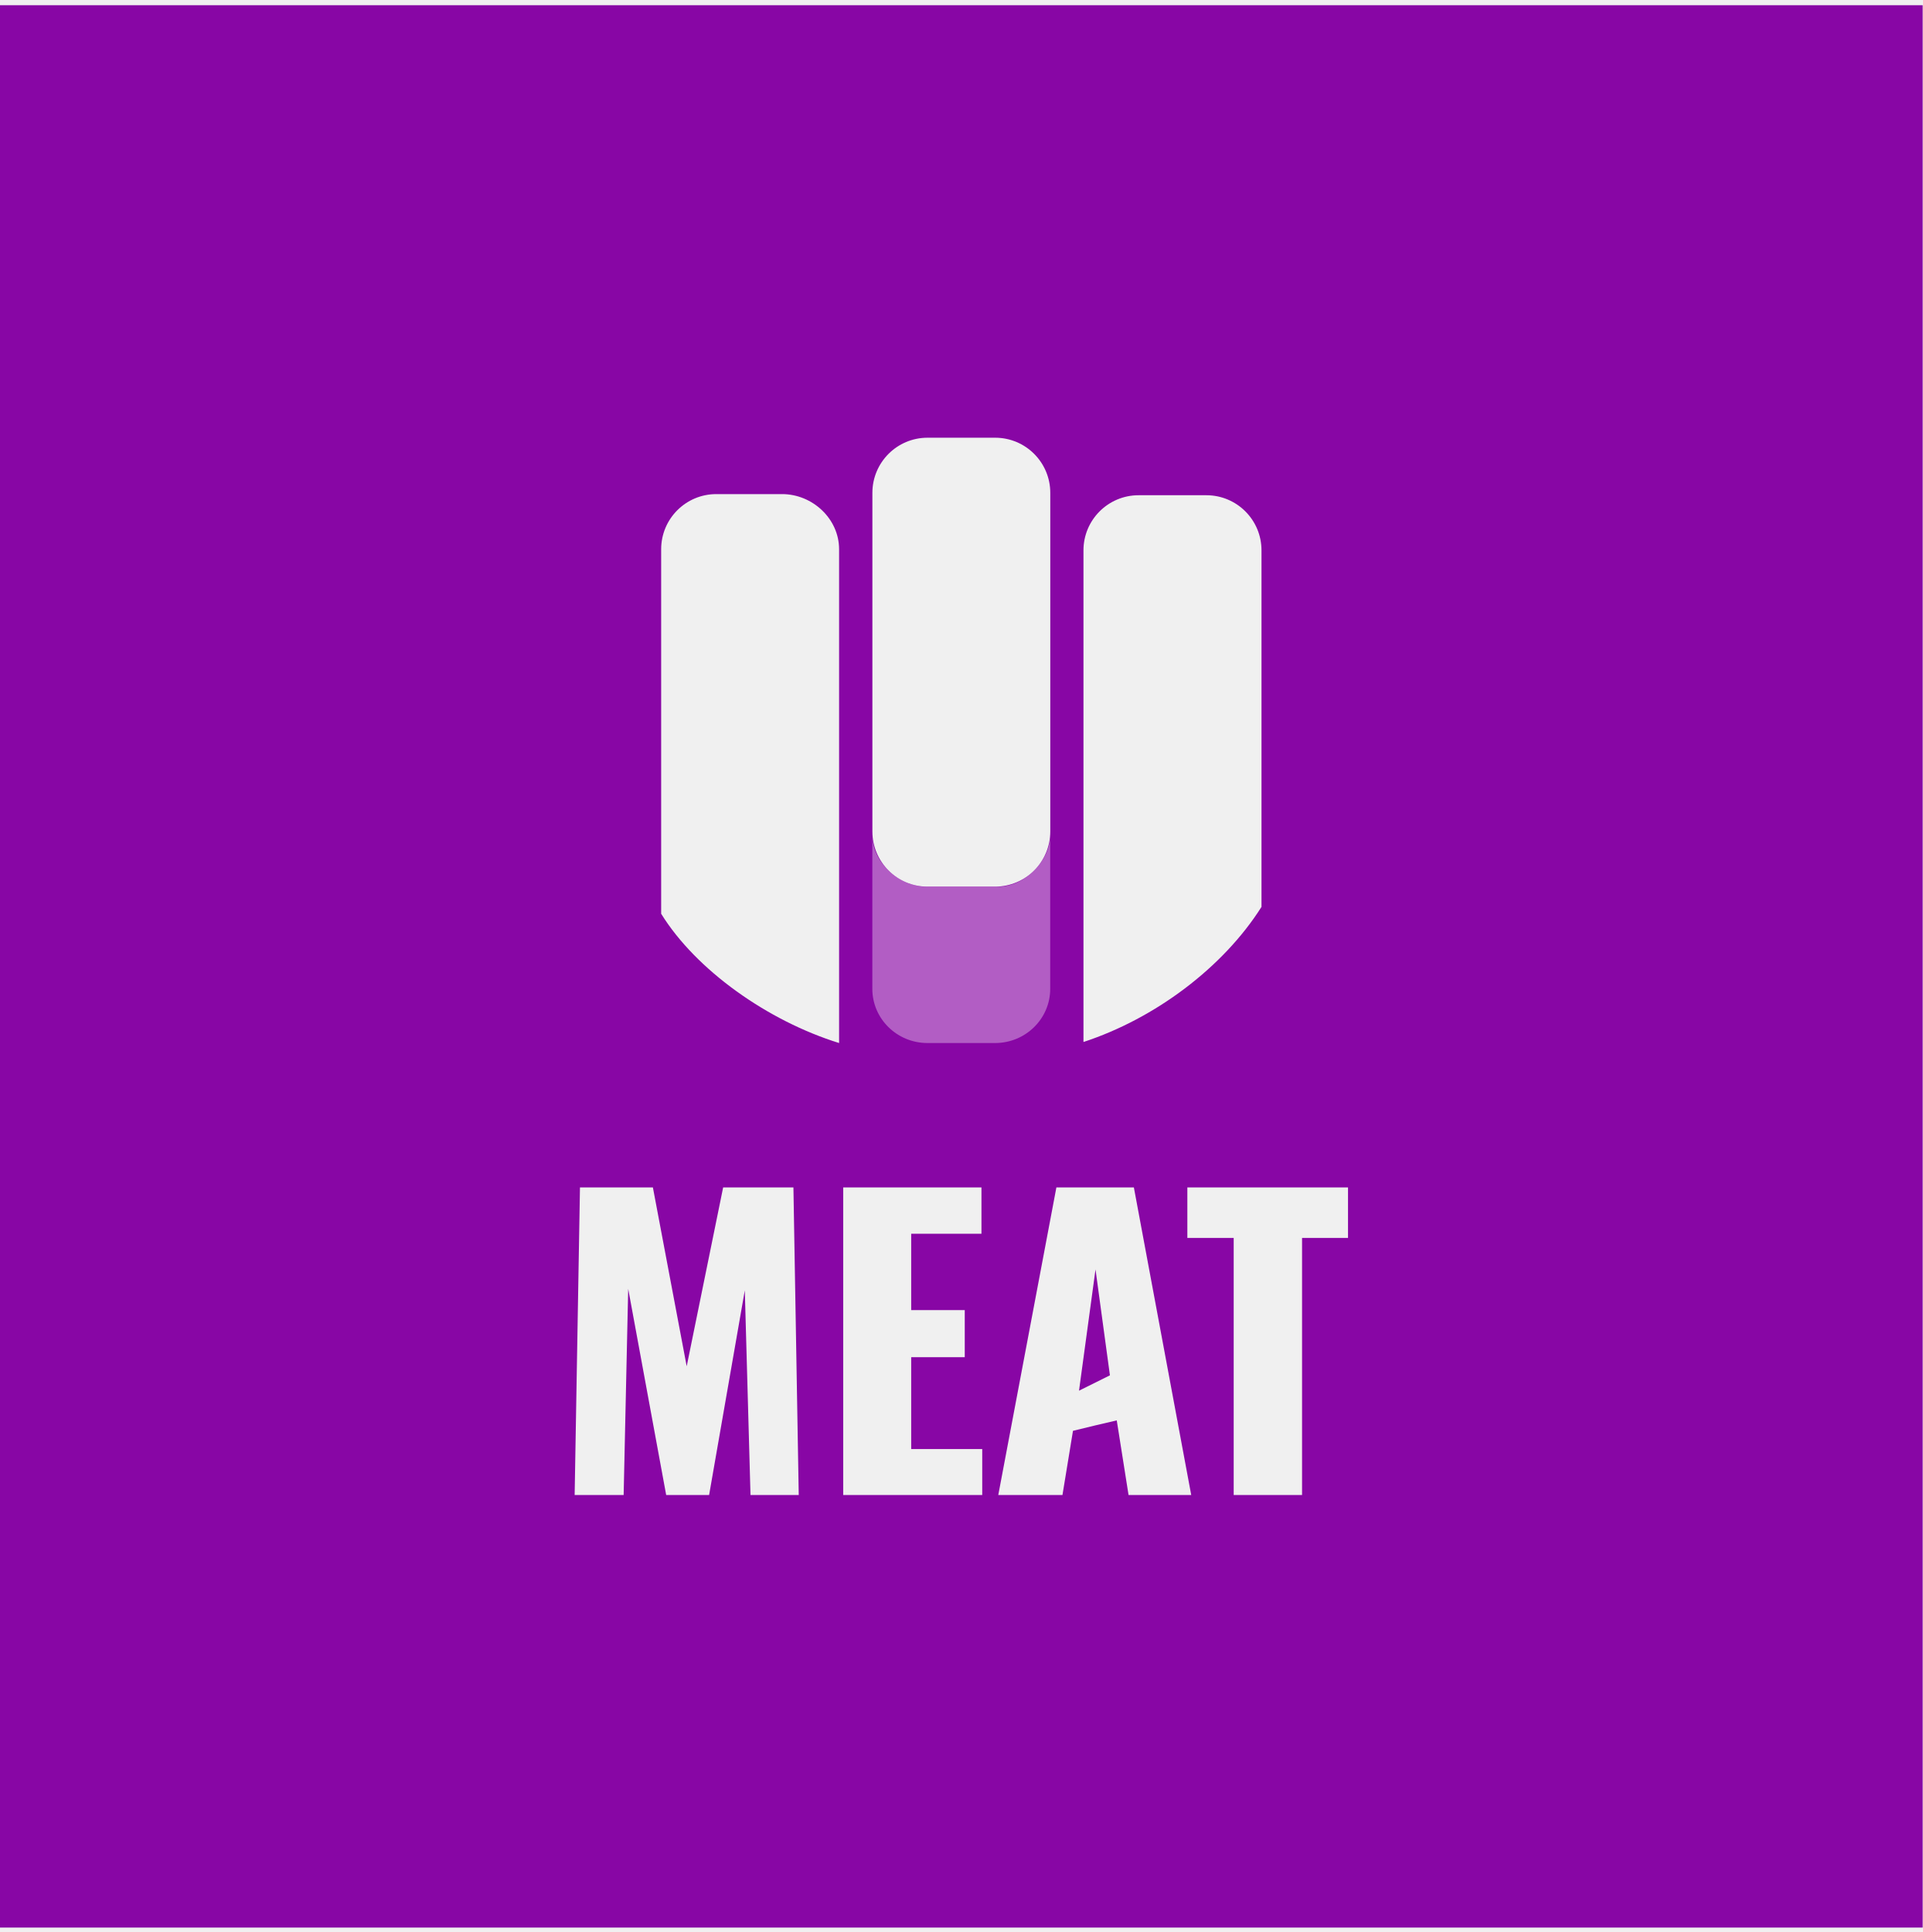
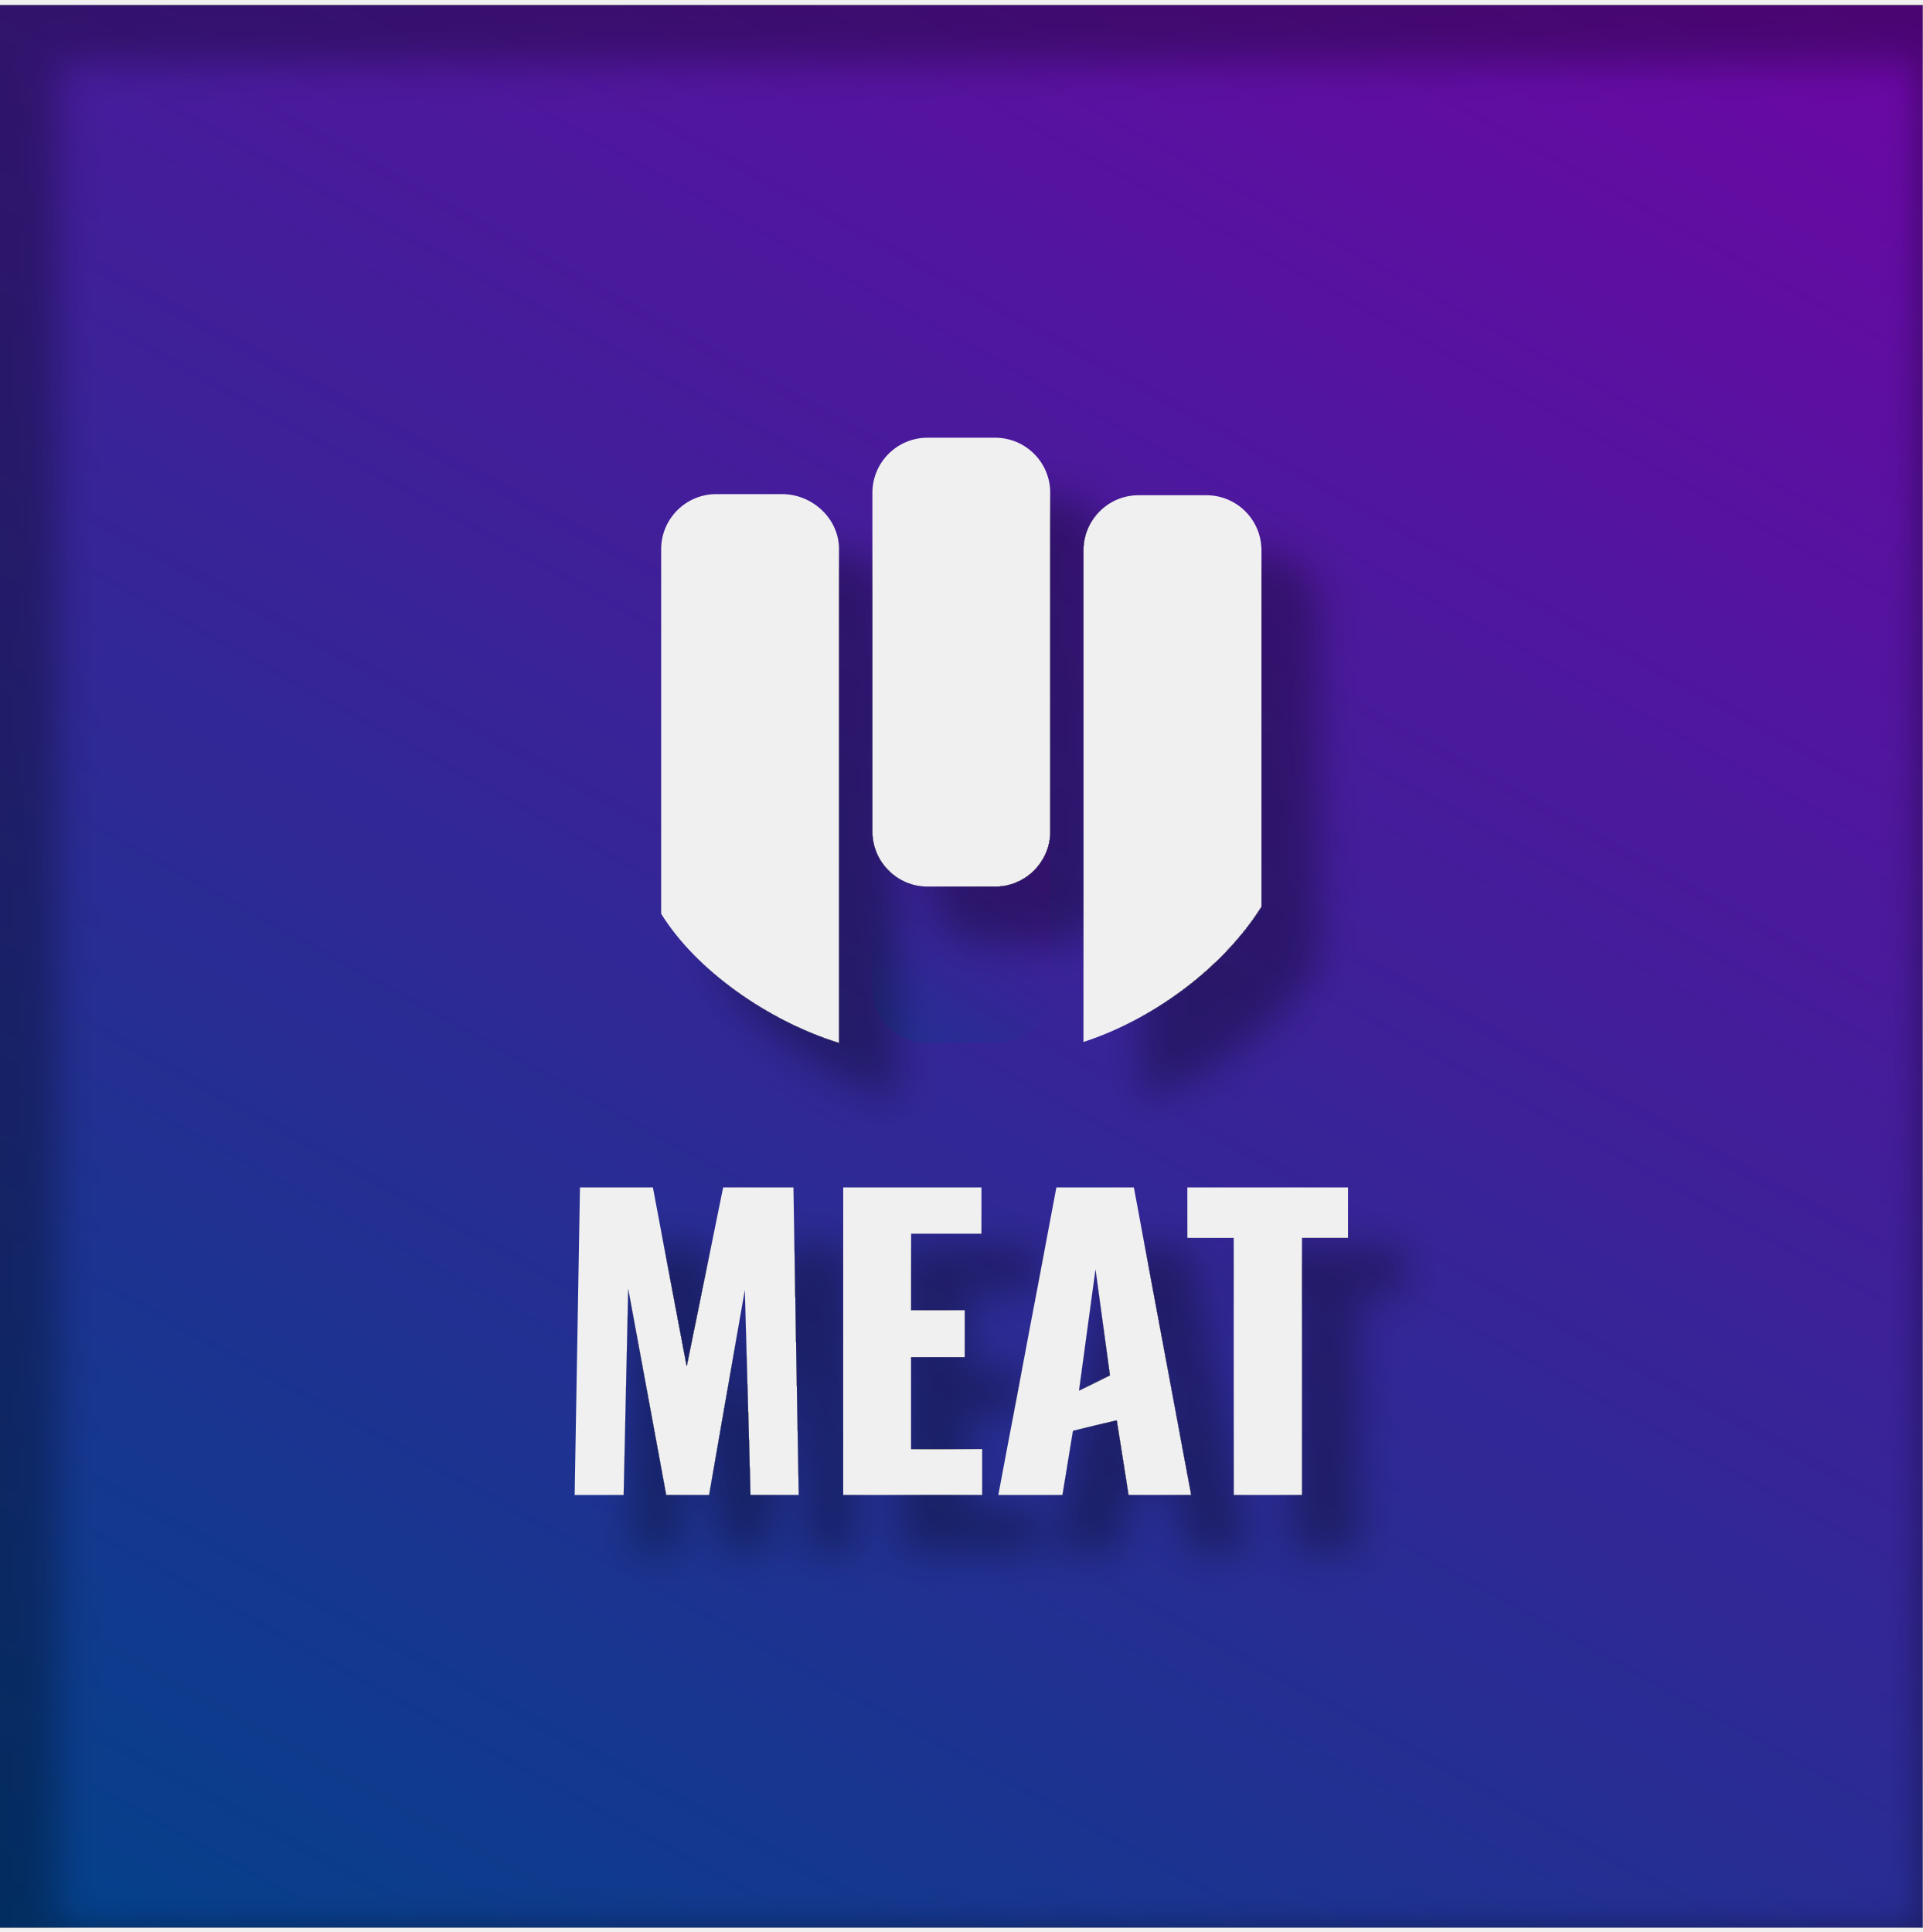
<svg xmlns="http://www.w3.org/2000/svg" width="200" height="201" viewBox="0 0 200 201" fill="none">
-   <path d="M115.457 143.085C114.377 143.614 113.3 144.15 112.24 144.684L112.259 144.555L113.958 132.07L115.457 143.085Z" fill="#8806A5" />
-   <path fill-rule="evenodd" clip-rule="evenodd" d="M200 0.539H0V200.539H200V0.539ZM109.253 86.507C109.253 89.674 106.685 92.242 103.518 92.242H96.483C93.316 92.242 90.748 89.674 90.748 86.507V51.273C90.748 48.106 93.316 45.539 96.483 45.539H103.518C106.685 45.539 109.253 48.106 109.253 51.273L109.253 86.507ZM112.705 108.406C120.103 105.986 127.216 100.686 131.224 94.35V57.257C131.224 54.09 128.657 51.523 125.49 51.523H118.439C115.272 51.523 112.705 54.09 112.705 57.257V108.406ZM60.33 123.536H67.915L71.431 142.145L75.224 123.536H82.534L83.087 155.539H78.069L77.476 134.243L73.763 155.539H69.298L65.347 134.085L64.873 155.539H59.776L60.33 123.536ZM102.094 123.536H87.713V155.539H102.174V150.758H94.785V141.197H100.356V136.298H94.785V128.356H102.094V123.536ZM117.948 123.536H109.888L103.843 155.539H110.52L111.614 148.859C113.106 148.491 114.637 148.124 116.168 147.773L117.395 155.539H123.914L117.948 123.536ZM123.511 128.791H128.332V155.539H135.443V128.791H140.224V123.536H123.511V128.791ZM87.284 108.514V57.139C87.284 53.972 84.518 51.405 81.351 51.405H74.511C71.344 51.405 68.776 53.972 68.776 57.139V95.064C72.413 100.945 79.89 106.219 87.284 108.514Z" fill="#8806A5" />
-   <path opacity="0.35" d="M109.246 102.876C109.246 105.99 106.679 108.514 103.512 108.514H96.476C93.309 108.514 90.742 105.99 90.742 102.876L90.742 86.941C90.742 89.502 93.281 92.252 96.476 92.252C99.672 92.252 100.97 92.252 103.822 92.252C106.673 92.252 109.246 89.451 109.246 86.941C109.246 84.431 109.246 102.876 109.246 102.876Z" fill="white" />
+   <g filter="url(#filter0_i)">
+     <path d="M115.457 143.085C114.377 143.614 113.3 144.15 112.24 144.684L112.259 144.555L113.958 132.07L115.457 143.085Z" fill="url(#paint0_linear)" />
+     <path fill-rule="evenodd" clip-rule="evenodd" d="M200 0.539H0V200.539H200V0.539ZM109.253 86.507C109.253 89.674 106.685 92.242 103.518 92.242H96.483C93.316 92.242 90.748 89.674 90.748 86.507V51.273C90.748 48.106 93.316 45.539 96.483 45.539H103.518C106.685 45.539 109.253 48.106 109.253 51.273L109.253 86.507ZM112.705 108.406C120.103 105.986 127.216 100.686 131.224 94.35V57.257C131.224 54.09 128.657 51.523 125.49 51.523H118.439C115.272 51.523 112.705 54.09 112.705 57.257V108.406ZM60.33 123.536H67.915L71.431 142.145L75.224 123.536H82.534L83.087 155.539H78.069L77.476 134.243L73.763 155.539H69.298L65.347 134.085L64.873 155.539H59.776L60.33 123.536ZM102.094 123.536H87.713V155.539H102.174V150.758H94.785V141.197H100.356V136.298H94.785V128.356H102.094V123.536ZM117.948 123.536H109.888L103.843 155.539H110.52L111.614 148.859C113.106 148.491 114.637 148.124 116.168 147.773L117.395 155.539H123.914L117.948 123.536ZM123.511 128.791H128.332V155.539H135.443V128.791H140.224V123.536H123.511V128.791ZM87.284 108.514V57.139C87.284 53.972 84.518 51.405 81.351 51.405H74.511C71.344 51.405 68.776 53.972 68.776 57.139V95.064C72.413 100.945 79.89 106.219 87.284 108.514Z" fill="url(#paint1_linear)" />
+     <path opacity="0.35" d="M109.246 102.876C109.246 105.99 106.679 108.514 103.512 108.514H96.476C93.309 108.514 90.742 105.99 90.742 102.876L90.742 86.941C90.742 89.502 93.281 92.252 96.476 92.252C99.672 92.252 100.97 92.252 103.822 92.252C106.673 92.252 109.246 89.451 109.246 86.941C109.246 84.431 109.246 102.876 109.246 102.876Z" fill="url(#paint2_linear)" />
+   </g>
+   <defs>
+     <filter id="filter0_i" x="0" y="0.539" width="204" height="204" filterUnits="userSpaceOnUse" color-interpolation-filters="sRGB">
+       <feFlood flood-opacity="0" result="BackgroundImageFix" />
+       <feBlend mode="normal" in="SourceGraphic" in2="BackgroundImageFix" result="shape" />
+       <feColorMatrix in="SourceAlpha" type="matrix" values="0 0 0 0 0 0 0 0 0 0 0 0 0 0 0 0 0 0 127 0" result="hardAlpha" />
+       <feOffset dx="6" dy="6" />
+       <feGaussianBlur stdDeviation="2" />
+       <feComposite in2="hardAlpha" operator="arithmetic" k2="-1" k3="1" />
+       <feColorMatrix type="matrix" values="0 0 0 0 0 0 0 0 0 0 0 0 0 0 0 0 0 0 0.3 0" />
+       <feBlend mode="normal" in2="shape" result="effect1_innerShadow" />
+     </filter>
+     <linearGradient id="paint0_linear" x1="128.357" y1="-56.58" x2="-9.279" y2="194.151" gradientUnits="userSpaceOnUse">
+       <stop stop-color="#7203A6" />
+       <stop offset="1" stop-color="#03418A" />
+     </linearGradient>
+     <linearGradient id="paint1_linear" x1="128.357" y1="-56.58" x2="-9.279" y2="194.151" gradientUnits="userSpaceOnUse">
+       <stop stop-color="#7203A6" />
+       <stop offset="1" stop-color="#03418A" />
+     </linearGradient>
+     <linearGradient id="paint2_linear" x1="102.618" y1="80.478" x2="86.392" y2="105.559" gradientUnits="userSpaceOnUse">
+       <stop stop-color="#7203A6" />
+       <stop offset="1" stop-color="#03418A" />
+     </linearGradient>
+   </defs>
</svg>
